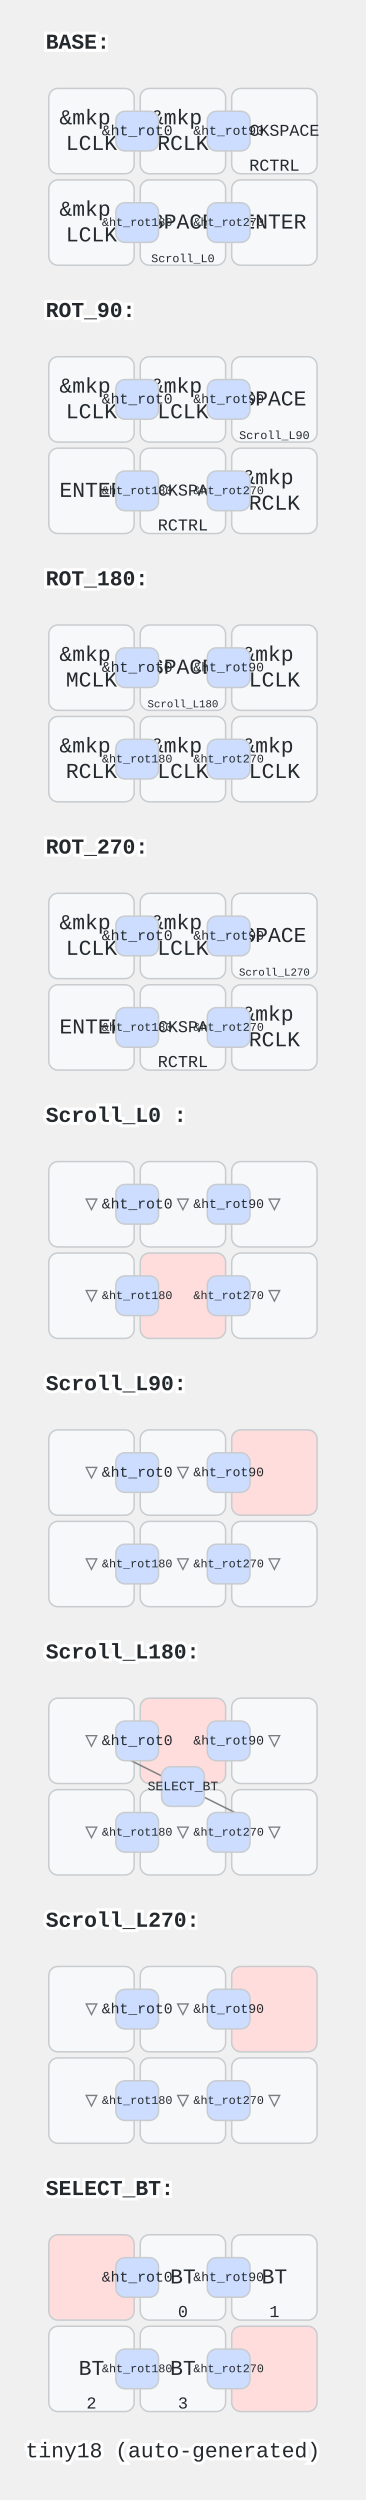
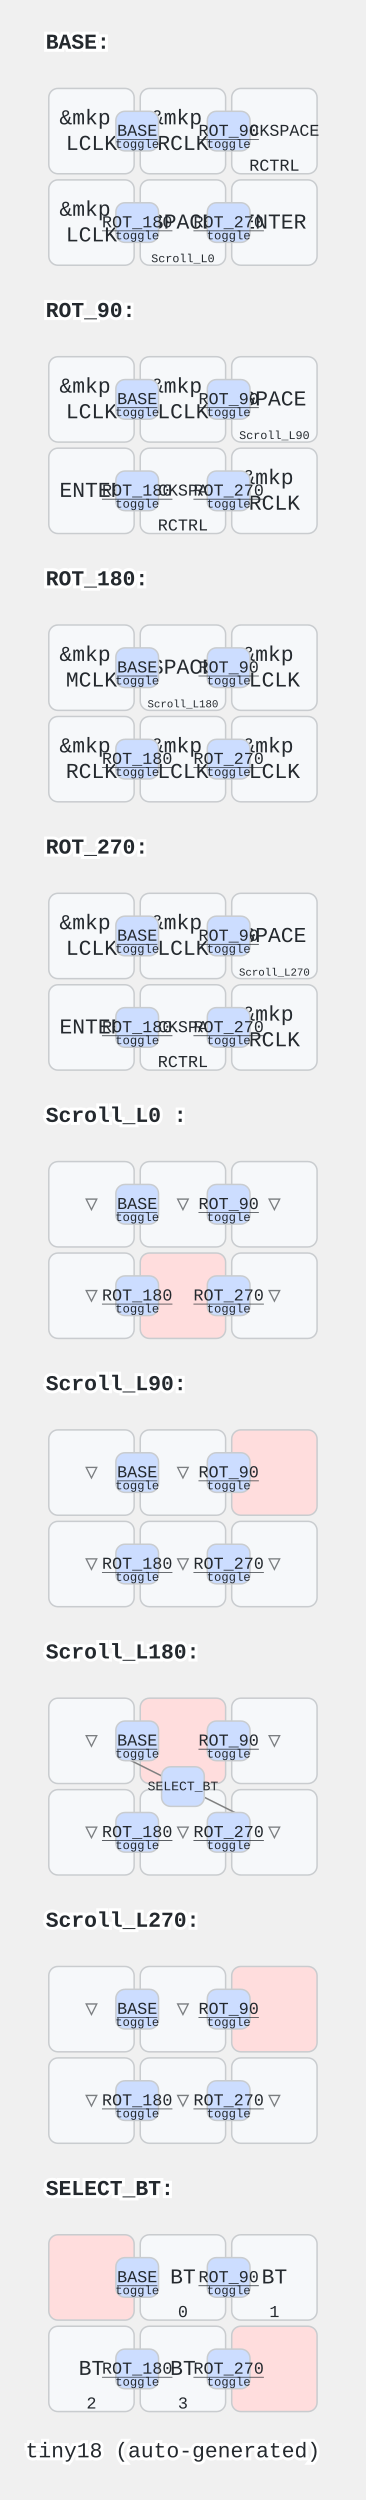
<svg xmlns="http://www.w3.org/2000/svg" width="240" height="1640" viewBox="0 0 240 1640" class="keymap">
  <style>/* inherit to force styles through use tags */
svg path {
    fill: inherit;
}

/* font and background color specifications */
svg.keymap {
    font-family: SFMono-Regular,Consolas,Liberation Mono,Menlo,monospace;
    font-size: 14px;
    font-kerning: normal;
    text-rendering: optimizeLegibility;
    fill: #24292e;
}

/* default key styling */
rect.key {
    fill: #f6f8fa;
}

rect.key, rect.combo {
    stroke: #c9cccf;
    stroke-width: 1;
}

/* default key side styling, only used is draw_key_sides is set */
rect.side {
    filter: brightness(90%);
}

/* color accent for combo boxes */
rect.combo, rect.combo-separate {
    fill: #cdf;
}

/* color accent for held keys */
rect.held, rect.combo.held {
    fill: #fdd;
}

/* color accent for ghost (optional) keys */
rect.ghost, rect.combo.ghost {
    stroke-dasharray: 4, 4;
    stroke-width: 2;
}

text {
    text-anchor: middle;
    dominant-baseline: middle;
}

/* styling for layer labels */
text.label {
    font-weight: bold;
    text-anchor: start;
    stroke: white;
    stroke-width: 4;
    paint-order: stroke;
}

/* styling for optional footer */
text.footer {
    text-anchor: end;
    dominant-baseline: auto;
    stroke: white;
    stroke-width: 4;
    paint-order: stroke;
}

/* styling for combo tap, and key non-tap label text */
text.combo, text.hold, text.shifted, text.left, text.right {
    font-size: 11px;
}

text.hold {
    text-anchor: middle;
    dominant-baseline: auto;
}

text.shifted {
    text-anchor: middle;
    dominant-baseline: hanging;
}

text.left {
    text-anchor: start;
}

text.right {
    text-anchor: end;
}

text.layer-activator {
    text-decoration: underline;
}

/* styling for hold/shifted label text in combo box */
text.combo.hold, text.combo.shifted, text.combo.left, text.combo.right {
    font-size: 8px;
}

/* lighter symbol for transparent keys */
text.trans {
    fill: #7b7e81;
}

/* styling for combo dendrons */
path.combo {
    stroke-width: 1;
    stroke: gray;
    fill: none;
}

/* Start Tabler Icons Cleanup */
/* cannot use height/width with glyphs */
.icon-tabler &gt; path {
    fill: inherit;
    stroke: inherit;
    stroke-width: 2;
}
/* hide tabler's default box */
.icon-tabler &gt; path[stroke="none"][fill="none"] {
    visibility: hidden;
}
/* End Tabler Icons Cleanup */
</style>
  <g transform="translate(30, 0)" class="layer-BASE">
    <text x="0" y="28" class="label" id="BASE">BASE:</text>
    <g transform="translate(0, 56)">
      <g transform="translate(150, 90)" class="key keypos-0">
        <rect rx="6" ry="6" x="-28" y="-28" width="56" height="56" class="key" />
        <text x="0" y="0" class="key tap">ENTER</text>
      </g>
      <g transform="translate(90, 90)" class="key keypos-1">
        <rect rx="6" ry="6" x="-28" y="-28" width="56" height="56" class="key" />
        <text x="0" y="0" class="key tap">SPACE</text>
        <a href="#Scroll_L0-">
          <text x="0" y="26" class="key hold layer-activator">
            <tspan style="font-size: 70%">Scroll_L0 </tspan>
          </text>
        </a>
      </g>
      <g transform="translate(30, 90)" class="key keypos-2">
        <rect rx="6" ry="6" x="-28" y="-28" width="56" height="56" class="key" />
        <text x="0" y="0" class="key tap">
          <tspan x="0" dy="-0.6em">&amp;mkp</tspan>
          <tspan x="0" dy="1.2em">LCLK</tspan>
        </text>
      </g>
      <g transform="translate(150, 30)" class="key keypos-3">
        <rect rx="6" ry="6" x="-28" y="-28" width="56" height="56" class="key" />
        <text x="0" y="0" class="key tap">
          <tspan style="font-size: 78%">BACKSPACE</tspan>
        </text>
        <text x="0" y="26" class="key hold">RCTRL</text>
      </g>
      <g transform="translate(90, 30)" class="key keypos-4">
        <rect rx="6" ry="6" x="-28" y="-28" width="56" height="56" class="key" />
        <text x="0" y="0" class="key tap">
          <tspan x="0" dy="-0.6em">&amp;mkp</tspan>
          <tspan x="0" dy="1.2em">RCLK</tspan>
        </text>
      </g>
      <g transform="translate(30, 30)" class="key keypos-5">
        <rect rx="6" ry="6" x="-28" y="-28" width="56" height="56" class="key" />
        <text x="0" y="0" class="key tap">
          <tspan x="0" dy="-0.6em">&amp;mkp</tspan>
          <tspan x="0" dy="1.2em">LCLK</tspan>
        </text>
      </g>
      <g class="combo combopos-0">
        <rect rx="6" ry="6" x="46" y="17" width="28" height="26" class="combo" />
-         <text x="60" y="30" class="combo tap">
-           <tspan style="font-size: 88%">&amp;ht_rot0</tspan>
-         </text>
-       </g>
-       <g class="combo combopos-1">
-         <rect rx="6" ry="6" x="106" y="17" width="28" height="26" class="combo" />
-         <text x="120" y="30" class="combo tap">
-           <tspan style="font-size: 78%">&amp;ht_rot90</tspan>
-         </text>
-       </g>
-       <g class="combo combopos-2">
-         <rect rx="6" ry="6" x="46" y="77" width="28" height="26" class="combo" />
-         <text x="60" y="90" class="combo tap">
-           <tspan style="font-size: 70%">&amp;ht_rot180</tspan>
-         </text>
-       </g>
-       <g class="combo combopos-3">
-         <rect rx="6" ry="6" x="106" y="77" width="28" height="26" class="combo" />
-         <text x="120" y="90" class="combo tap">
-           <tspan style="font-size: 70%">&amp;ht_rot270</tspan>
-         </text>
+         <a href="#BASE">
+           <text x="60" y="30" class="combo tap layer-activator">BASE</text>
+         </a>
+         <text x="60" y="41" class="combo hold">toggle</text>
+       </g>
+       <g class="combo combopos-1">
+         <rect rx="6" ry="6" x="106" y="17" width="28" height="26" class="combo" />
+         <a href="#ROT_90">
+           <text x="120" y="30" class="combo tap layer-activator">ROT_90</text>
+         </a>
+         <text x="120" y="41" class="combo hold">toggle</text>
+       </g>
+       <g class="combo combopos-2">
+         <rect rx="6" ry="6" x="46" y="77" width="28" height="26" class="combo" />
+         <a href="#ROT_180">
+           <text x="60" y="90" class="combo tap layer-activator">ROT_180</text>
+         </a>
+         <text x="60" y="101" class="combo hold">toggle</text>
+       </g>
+       <g class="combo combopos-3">
+         <rect rx="6" ry="6" x="106" y="77" width="28" height="26" class="combo" />
+         <a href="#ROT_270">
+           <text x="120" y="90" class="combo tap layer-activator">ROT_270</text>
+         </a>
+         <text x="120" y="101" class="combo hold">toggle</text>
      </g>
    </g>
  </g>
  <g transform="translate(30, 176)" class="layer-ROT_90">
    <text x="0" y="28" class="label" id="ROT_90">ROT_90:</text>
    <g transform="translate(0, 56)">
      <g transform="translate(150, 90)" class="key keypos-0">
        <rect rx="6" ry="6" x="-28" y="-28" width="56" height="56" class="key" />
        <text x="0" y="0" class="key tap">
          <tspan x="0" dy="-0.6em">&amp;mkp</tspan>
          <tspan x="0" dy="1.2em">RCLK</tspan>
        </text>
      </g>
      <g transform="translate(90, 90)" class="key keypos-1">
        <rect rx="6" ry="6" x="-28" y="-28" width="56" height="56" class="key" />
        <text x="0" y="0" class="key tap">
          <tspan style="font-size: 78%">BACKSPACE</tspan>
        </text>
        <text x="0" y="26" class="key hold">RCTRL</text>
      </g>
      <g transform="translate(30, 90)" class="key keypos-2">
        <rect rx="6" ry="6" x="-28" y="-28" width="56" height="56" class="key" />
        <text x="0" y="0" class="key tap">ENTER</text>
      </g>
      <g transform="translate(150, 30)" class="key keypos-3">
        <rect rx="6" ry="6" x="-28" y="-28" width="56" height="56" class="key" />
        <text x="0" y="0" class="key tap">SPACE</text>
        <a href="#Scroll_L90">
          <text x="0" y="26" class="key hold layer-activator">
            <tspan style="font-size: 70%">Scroll_L90</tspan>
          </text>
        </a>
      </g>
      <g transform="translate(90, 30)" class="key keypos-4">
        <rect rx="6" ry="6" x="-28" y="-28" width="56" height="56" class="key" />
        <text x="0" y="0" class="key tap">
          <tspan x="0" dy="-0.6em">&amp;mkp</tspan>
          <tspan x="0" dy="1.2em">LCLK</tspan>
        </text>
      </g>
      <g transform="translate(30, 30)" class="key keypos-5">
        <rect rx="6" ry="6" x="-28" y="-28" width="56" height="56" class="key" />
        <text x="0" y="0" class="key tap">
          <tspan x="0" dy="-0.6em">&amp;mkp</tspan>
          <tspan x="0" dy="1.2em">LCLK</tspan>
        </text>
      </g>
      <g class="combo combopos-0">
        <rect rx="6" ry="6" x="46" y="17" width="28" height="26" class="combo" />
-         <text x="60" y="30" class="combo tap">
-           <tspan style="font-size: 88%">&amp;ht_rot0</tspan>
-         </text>
-       </g>
-       <g class="combo combopos-1">
-         <rect rx="6" ry="6" x="106" y="17" width="28" height="26" class="combo" />
-         <text x="120" y="30" class="combo tap">
-           <tspan style="font-size: 78%">&amp;ht_rot90</tspan>
-         </text>
-       </g>
-       <g class="combo combopos-2">
-         <rect rx="6" ry="6" x="46" y="77" width="28" height="26" class="combo" />
-         <text x="60" y="90" class="combo tap">
-           <tspan style="font-size: 70%">&amp;ht_rot180</tspan>
-         </text>
-       </g>
-       <g class="combo combopos-3">
-         <rect rx="6" ry="6" x="106" y="77" width="28" height="26" class="combo" />
-         <text x="120" y="90" class="combo tap">
-           <tspan style="font-size: 70%">&amp;ht_rot270</tspan>
-         </text>
+         <a href="#BASE">
+           <text x="60" y="30" class="combo tap layer-activator">BASE</text>
+         </a>
+         <text x="60" y="41" class="combo hold">toggle</text>
+       </g>
+       <g class="combo combopos-1">
+         <rect rx="6" ry="6" x="106" y="17" width="28" height="26" class="combo" />
+         <a href="#ROT_90">
+           <text x="120" y="30" class="combo tap layer-activator">ROT_90</text>
+         </a>
+         <text x="120" y="41" class="combo hold">toggle</text>
+       </g>
+       <g class="combo combopos-2">
+         <rect rx="6" ry="6" x="46" y="77" width="28" height="26" class="combo" />
+         <a href="#ROT_180">
+           <text x="60" y="90" class="combo tap layer-activator">ROT_180</text>
+         </a>
+         <text x="60" y="101" class="combo hold">toggle</text>
+       </g>
+       <g class="combo combopos-3">
+         <rect rx="6" ry="6" x="106" y="77" width="28" height="26" class="combo" />
+         <a href="#ROT_270">
+           <text x="120" y="90" class="combo tap layer-activator">ROT_270</text>
+         </a>
+         <text x="120" y="101" class="combo hold">toggle</text>
      </g>
    </g>
  </g>
  <g transform="translate(30, 352)" class="layer-ROT_180">
    <text x="0" y="28" class="label" id="ROT_180">ROT_180:</text>
    <g transform="translate(0, 56)">
      <g transform="translate(150, 90)" class="key keypos-0">
        <rect rx="6" ry="6" x="-28" y="-28" width="56" height="56" class="key" />
        <text x="0" y="0" class="key tap">
          <tspan x="0" dy="-0.6em">&amp;mkp</tspan>
          <tspan x="0" dy="1.2em">LCLK</tspan>
        </text>
      </g>
      <g transform="translate(90, 90)" class="key keypos-1">
        <rect rx="6" ry="6" x="-28" y="-28" width="56" height="56" class="key" />
        <text x="0" y="0" class="key tap">
          <tspan x="0" dy="-0.6em">&amp;mkp</tspan>
          <tspan x="0" dy="1.2em">LCLK</tspan>
        </text>
      </g>
      <g transform="translate(30, 90)" class="key keypos-2">
        <rect rx="6" ry="6" x="-28" y="-28" width="56" height="56" class="key" />
        <text x="0" y="0" class="key tap">
          <tspan x="0" dy="-0.6em">&amp;mkp</tspan>
          <tspan x="0" dy="1.2em">RCLK</tspan>
        </text>
      </g>
      <g transform="translate(150, 30)" class="key keypos-3">
        <rect rx="6" ry="6" x="-28" y="-28" width="56" height="56" class="key" />
        <text x="0" y="0" class="key tap">
          <tspan x="0" dy="-0.6em">&amp;mkp</tspan>
          <tspan x="0" dy="1.2em">LCLK</tspan>
        </text>
      </g>
      <g transform="translate(90, 30)" class="key keypos-4">
        <rect rx="6" ry="6" x="-28" y="-28" width="56" height="56" class="key" />
        <text x="0" y="0" class="key tap">SPACE</text>
        <a href="#Scroll_L180">
          <text x="0" y="26" class="key hold layer-activator">
            <tspan style="font-size: 64%">Scroll_L180</tspan>
          </text>
        </a>
      </g>
      <g transform="translate(30, 30)" class="key keypos-5">
        <rect rx="6" ry="6" x="-28" y="-28" width="56" height="56" class="key" />
        <text x="0" y="0" class="key tap">
          <tspan x="0" dy="-0.6em">&amp;mkp</tspan>
          <tspan x="0" dy="1.2em">MCLK</tspan>
        </text>
      </g>
      <g class="combo combopos-0">
        <rect rx="6" ry="6" x="46" y="17" width="28" height="26" class="combo" />
-         <text x="60" y="30" class="combo tap">
-           <tspan style="font-size: 88%">&amp;ht_rot0</tspan>
-         </text>
-       </g>
-       <g class="combo combopos-1">
-         <rect rx="6" ry="6" x="106" y="17" width="28" height="26" class="combo" />
-         <text x="120" y="30" class="combo tap">
-           <tspan style="font-size: 78%">&amp;ht_rot90</tspan>
-         </text>
-       </g>
-       <g class="combo combopos-2">
-         <rect rx="6" ry="6" x="46" y="77" width="28" height="26" class="combo" />
-         <text x="60" y="90" class="combo tap">
-           <tspan style="font-size: 70%">&amp;ht_rot180</tspan>
-         </text>
-       </g>
-       <g class="combo combopos-3">
-         <rect rx="6" ry="6" x="106" y="77" width="28" height="26" class="combo" />
-         <text x="120" y="90" class="combo tap">
-           <tspan style="font-size: 70%">&amp;ht_rot270</tspan>
-         </text>
+         <a href="#BASE">
+           <text x="60" y="30" class="combo tap layer-activator">BASE</text>
+         </a>
+         <text x="60" y="41" class="combo hold">toggle</text>
+       </g>
+       <g class="combo combopos-1">
+         <rect rx="6" ry="6" x="106" y="17" width="28" height="26" class="combo" />
+         <a href="#ROT_90">
+           <text x="120" y="30" class="combo tap layer-activator">ROT_90</text>
+         </a>
+         <text x="120" y="41" class="combo hold">toggle</text>
+       </g>
+       <g class="combo combopos-2">
+         <rect rx="6" ry="6" x="46" y="77" width="28" height="26" class="combo" />
+         <a href="#ROT_180">
+           <text x="60" y="90" class="combo tap layer-activator">ROT_180</text>
+         </a>
+         <text x="60" y="101" class="combo hold">toggle</text>
+       </g>
+       <g class="combo combopos-3">
+         <rect rx="6" ry="6" x="106" y="77" width="28" height="26" class="combo" />
+         <a href="#ROT_270">
+           <text x="120" y="90" class="combo tap layer-activator">ROT_270</text>
+         </a>
+         <text x="120" y="101" class="combo hold">toggle</text>
      </g>
    </g>
  </g>
  <g transform="translate(30, 528)" class="layer-ROT_270">
    <text x="0" y="28" class="label" id="ROT_270">ROT_270:</text>
    <g transform="translate(0, 56)">
      <g transform="translate(150, 90)" class="key keypos-0">
        <rect rx="6" ry="6" x="-28" y="-28" width="56" height="56" class="key" />
        <text x="0" y="0" class="key tap">
          <tspan x="0" dy="-0.6em">&amp;mkp</tspan>
          <tspan x="0" dy="1.2em">RCLK</tspan>
        </text>
      </g>
      <g transform="translate(90, 90)" class="key keypos-1">
        <rect rx="6" ry="6" x="-28" y="-28" width="56" height="56" class="key" />
        <text x="0" y="0" class="key tap">
          <tspan style="font-size: 78%">BACKSPACE</tspan>
        </text>
        <text x="0" y="26" class="key hold">RCTRL</text>
      </g>
      <g transform="translate(30, 90)" class="key keypos-2">
        <rect rx="6" ry="6" x="-28" y="-28" width="56" height="56" class="key" />
        <text x="0" y="0" class="key tap">ENTER</text>
      </g>
      <g transform="translate(150, 30)" class="key keypos-3">
        <rect rx="6" ry="6" x="-28" y="-28" width="56" height="56" class="key" />
        <text x="0" y="0" class="key tap">SPACE</text>
        <a href="#Scroll_L270">
          <text x="0" y="26" class="key hold layer-activator">
            <tspan style="font-size: 64%">Scroll_L270</tspan>
          </text>
        </a>
      </g>
      <g transform="translate(90, 30)" class="key keypos-4">
        <rect rx="6" ry="6" x="-28" y="-28" width="56" height="56" class="key" />
        <text x="0" y="0" class="key tap">
          <tspan x="0" dy="-0.6em">&amp;mkp</tspan>
          <tspan x="0" dy="1.2em">LCLK</tspan>
        </text>
      </g>
      <g transform="translate(30, 30)" class="key keypos-5">
        <rect rx="6" ry="6" x="-28" y="-28" width="56" height="56" class="key" />
        <text x="0" y="0" class="key tap">
          <tspan x="0" dy="-0.6em">&amp;mkp</tspan>
          <tspan x="0" dy="1.2em">LCLK</tspan>
        </text>
      </g>
      <g class="combo combopos-0">
        <rect rx="6" ry="6" x="46" y="17" width="28" height="26" class="combo" />
-         <text x="60" y="30" class="combo tap">
-           <tspan style="font-size: 88%">&amp;ht_rot0</tspan>
-         </text>
-       </g>
-       <g class="combo combopos-1">
-         <rect rx="6" ry="6" x="106" y="17" width="28" height="26" class="combo" />
-         <text x="120" y="30" class="combo tap">
-           <tspan style="font-size: 78%">&amp;ht_rot90</tspan>
-         </text>
-       </g>
-       <g class="combo combopos-2">
-         <rect rx="6" ry="6" x="46" y="77" width="28" height="26" class="combo" />
-         <text x="60" y="90" class="combo tap">
-           <tspan style="font-size: 70%">&amp;ht_rot180</tspan>
-         </text>
-       </g>
-       <g class="combo combopos-3">
-         <rect rx="6" ry="6" x="106" y="77" width="28" height="26" class="combo" />
-         <text x="120" y="90" class="combo tap">
-           <tspan style="font-size: 70%">&amp;ht_rot270</tspan>
-         </text>
+         <a href="#BASE">
+           <text x="60" y="30" class="combo tap layer-activator">BASE</text>
+         </a>
+         <text x="60" y="41" class="combo hold">toggle</text>
+       </g>
+       <g class="combo combopos-1">
+         <rect rx="6" ry="6" x="106" y="17" width="28" height="26" class="combo" />
+         <a href="#ROT_90">
+           <text x="120" y="30" class="combo tap layer-activator">ROT_90</text>
+         </a>
+         <text x="120" y="41" class="combo hold">toggle</text>
+       </g>
+       <g class="combo combopos-2">
+         <rect rx="6" ry="6" x="46" y="77" width="28" height="26" class="combo" />
+         <a href="#ROT_180">
+           <text x="60" y="90" class="combo tap layer-activator">ROT_180</text>
+         </a>
+         <text x="60" y="101" class="combo hold">toggle</text>
+       </g>
+       <g class="combo combopos-3">
+         <rect rx="6" ry="6" x="106" y="77" width="28" height="26" class="combo" />
+         <a href="#ROT_270">
+           <text x="120" y="90" class="combo tap layer-activator">ROT_270</text>
+         </a>
+         <text x="120" y="101" class="combo hold">toggle</text>
      </g>
    </g>
  </g>
  <g transform="translate(30, 704)" class="layer-Scroll_L0 ">
    <text x="0" y="28" class="label" id="Scroll_L0-">Scroll_L0 :</text>
    <g transform="translate(0, 56)">
      <g transform="translate(150, 90)" class="key trans keypos-0">
        <rect rx="6" ry="6" x="-28" y="-28" width="56" height="56" class="key trans" />
        <text x="0" y="0" class="key trans tap">▽</text>
      </g>
      <g transform="translate(90, 90)" class="key held keypos-1">
        <rect rx="6" ry="6" x="-28" y="-28" width="56" height="56" class="key held" />
      </g>
      <g transform="translate(30, 90)" class="key trans keypos-2">
        <rect rx="6" ry="6" x="-28" y="-28" width="56" height="56" class="key trans" />
        <text x="0" y="0" class="key trans tap">▽</text>
      </g>
      <g transform="translate(150, 30)" class="key trans keypos-3">
        <rect rx="6" ry="6" x="-28" y="-28" width="56" height="56" class="key trans" />
        <text x="0" y="0" class="key trans tap">▽</text>
      </g>
      <g transform="translate(90, 30)" class="key trans keypos-4">
        <rect rx="6" ry="6" x="-28" y="-28" width="56" height="56" class="key trans" />
        <text x="0" y="0" class="key trans tap">▽</text>
      </g>
      <g transform="translate(30, 30)" class="key trans keypos-5">
        <rect rx="6" ry="6" x="-28" y="-28" width="56" height="56" class="key trans" />
        <text x="0" y="0" class="key trans tap">▽</text>
      </g>
      <g class="combo combopos-0">
        <rect rx="6" ry="6" x="46" y="17" width="28" height="26" class="combo" />
-         <text x="60" y="30" class="combo tap">
-           <tspan style="font-size: 88%">&amp;ht_rot0</tspan>
-         </text>
-       </g>
-       <g class="combo combopos-1">
-         <rect rx="6" ry="6" x="106" y="17" width="28" height="26" class="combo" />
-         <text x="120" y="30" class="combo tap">
-           <tspan style="font-size: 78%">&amp;ht_rot90</tspan>
-         </text>
-       </g>
-       <g class="combo combopos-2">
-         <rect rx="6" ry="6" x="46" y="77" width="28" height="26" class="combo" />
-         <text x="60" y="90" class="combo tap">
-           <tspan style="font-size: 70%">&amp;ht_rot180</tspan>
-         </text>
-       </g>
-       <g class="combo combopos-3">
-         <rect rx="6" ry="6" x="106" y="77" width="28" height="26" class="combo" />
-         <text x="120" y="90" class="combo tap">
-           <tspan style="font-size: 70%">&amp;ht_rot270</tspan>
-         </text>
+         <a href="#BASE">
+           <text x="60" y="30" class="combo tap layer-activator">BASE</text>
+         </a>
+         <text x="60" y="41" class="combo hold">toggle</text>
+       </g>
+       <g class="combo combopos-1">
+         <rect rx="6" ry="6" x="106" y="17" width="28" height="26" class="combo" />
+         <a href="#ROT_90">
+           <text x="120" y="30" class="combo tap layer-activator">ROT_90</text>
+         </a>
+         <text x="120" y="41" class="combo hold">toggle</text>
+       </g>
+       <g class="combo combopos-2">
+         <rect rx="6" ry="6" x="46" y="77" width="28" height="26" class="combo" />
+         <a href="#ROT_180">
+           <text x="60" y="90" class="combo tap layer-activator">ROT_180</text>
+         </a>
+         <text x="60" y="101" class="combo hold">toggle</text>
+       </g>
+       <g class="combo combopos-3">
+         <rect rx="6" ry="6" x="106" y="77" width="28" height="26" class="combo" />
+         <a href="#ROT_270">
+           <text x="120" y="90" class="combo tap layer-activator">ROT_270</text>
+         </a>
+         <text x="120" y="101" class="combo hold">toggle</text>
      </g>
    </g>
  </g>
  <g transform="translate(30, 880)" class="layer-Scroll_L90">
    <text x="0" y="28" class="label" id="Scroll_L90">Scroll_L90:</text>
    <g transform="translate(0, 56)">
      <g transform="translate(150, 90)" class="key trans keypos-0">
        <rect rx="6" ry="6" x="-28" y="-28" width="56" height="56" class="key trans" />
        <text x="0" y="0" class="key trans tap">▽</text>
      </g>
      <g transform="translate(90, 90)" class="key trans keypos-1">
        <rect rx="6" ry="6" x="-28" y="-28" width="56" height="56" class="key trans" />
        <text x="0" y="0" class="key trans tap">▽</text>
      </g>
      <g transform="translate(30, 90)" class="key trans keypos-2">
        <rect rx="6" ry="6" x="-28" y="-28" width="56" height="56" class="key trans" />
        <text x="0" y="0" class="key trans tap">▽</text>
      </g>
      <g transform="translate(150, 30)" class="key held keypos-3">
        <rect rx="6" ry="6" x="-28" y="-28" width="56" height="56" class="key held" />
      </g>
      <g transform="translate(90, 30)" class="key trans keypos-4">
        <rect rx="6" ry="6" x="-28" y="-28" width="56" height="56" class="key trans" />
        <text x="0" y="0" class="key trans tap">▽</text>
      </g>
      <g transform="translate(30, 30)" class="key trans keypos-5">
        <rect rx="6" ry="6" x="-28" y="-28" width="56" height="56" class="key trans" />
        <text x="0" y="0" class="key trans tap">▽</text>
      </g>
      <g class="combo combopos-0">
        <rect rx="6" ry="6" x="46" y="17" width="28" height="26" class="combo" />
-         <text x="60" y="30" class="combo tap">
-           <tspan style="font-size: 88%">&amp;ht_rot0</tspan>
-         </text>
-       </g>
-       <g class="combo combopos-1">
-         <rect rx="6" ry="6" x="106" y="17" width="28" height="26" class="combo" />
-         <text x="120" y="30" class="combo tap">
-           <tspan style="font-size: 78%">&amp;ht_rot90</tspan>
-         </text>
-       </g>
-       <g class="combo combopos-2">
-         <rect rx="6" ry="6" x="46" y="77" width="28" height="26" class="combo" />
-         <text x="60" y="90" class="combo tap">
-           <tspan style="font-size: 70%">&amp;ht_rot180</tspan>
-         </text>
-       </g>
-       <g class="combo combopos-3">
-         <rect rx="6" ry="6" x="106" y="77" width="28" height="26" class="combo" />
-         <text x="120" y="90" class="combo tap">
-           <tspan style="font-size: 70%">&amp;ht_rot270</tspan>
-         </text>
+         <a href="#BASE">
+           <text x="60" y="30" class="combo tap layer-activator">BASE</text>
+         </a>
+         <text x="60" y="41" class="combo hold">toggle</text>
+       </g>
+       <g class="combo combopos-1">
+         <rect rx="6" ry="6" x="106" y="17" width="28" height="26" class="combo" />
+         <a href="#ROT_90">
+           <text x="120" y="30" class="combo tap layer-activator">ROT_90</text>
+         </a>
+         <text x="120" y="41" class="combo hold">toggle</text>
+       </g>
+       <g class="combo combopos-2">
+         <rect rx="6" ry="6" x="46" y="77" width="28" height="26" class="combo" />
+         <a href="#ROT_180">
+           <text x="60" y="90" class="combo tap layer-activator">ROT_180</text>
+         </a>
+         <text x="60" y="101" class="combo hold">toggle</text>
+       </g>
+       <g class="combo combopos-3">
+         <rect rx="6" ry="6" x="106" y="77" width="28" height="26" class="combo" />
+         <a href="#ROT_270">
+           <text x="120" y="90" class="combo tap layer-activator">ROT_270</text>
+         </a>
+         <text x="120" y="101" class="combo hold">toggle</text>
      </g>
    </g>
  </g>
  <g transform="translate(30, 1056)" class="layer-Scroll_L180">
    <text x="0" y="28" class="label" id="Scroll_L180">Scroll_L180:</text>
    <g transform="translate(0, 56)">
      <g transform="translate(150, 90)" class="key trans keypos-0">
        <rect rx="6" ry="6" x="-28" y="-28" width="56" height="56" class="key trans" />
        <text x="0" y="0" class="key trans tap">▽</text>
      </g>
      <g transform="translate(90, 90)" class="key trans keypos-1">
        <rect rx="6" ry="6" x="-28" y="-28" width="56" height="56" class="key trans" />
        <text x="0" y="0" class="key trans tap">▽</text>
      </g>
      <g transform="translate(30, 90)" class="key trans keypos-2">
        <rect rx="6" ry="6" x="-28" y="-28" width="56" height="56" class="key trans" />
        <text x="0" y="0" class="key trans tap">▽</text>
      </g>
      <g transform="translate(150, 30)" class="key trans keypos-3">
        <rect rx="6" ry="6" x="-28" y="-28" width="56" height="56" class="key trans" />
        <text x="0" y="0" class="key trans tap">▽</text>
      </g>
      <g transform="translate(90, 30)" class="key held keypos-4">
        <rect rx="6" ry="6" x="-28" y="-28" width="56" height="56" class="key held" />
      </g>
      <g transform="translate(30, 30)" class="key trans keypos-5">
        <rect rx="6" ry="6" x="-28" y="-28" width="56" height="56" class="key trans" />
        <text x="0" y="0" class="key trans tap">▽</text>
      </g>
      <g class="combo combopos-0">
        <path d="M90,60 l-42,-21" class="combo" />
        <path d="M90,60 l42,21" class="combo" />
        <rect rx="6" ry="6" x="76" y="47" width="28" height="26" class="combo" />
        <a href="#SELECT_BT">
          <text x="90" y="60" class="combo tap layer-activator">
            <tspan style="font-size: 78%">SELECT_BT</tspan>
          </text>
        </a>
      </g>
      <g class="combo combopos-1">
        <rect rx="6" ry="6" x="46" y="17" width="28" height="26" class="combo" />
-         <text x="60" y="30" class="combo tap">
-           <tspan style="font-size: 88%">&amp;ht_rot0</tspan>
-         </text>
-       </g>
-       <g class="combo combopos-2">
-         <rect rx="6" ry="6" x="106" y="17" width="28" height="26" class="combo" />
-         <text x="120" y="30" class="combo tap">
-           <tspan style="font-size: 78%">&amp;ht_rot90</tspan>
-         </text>
-       </g>
-       <g class="combo combopos-3">
-         <rect rx="6" ry="6" x="46" y="77" width="28" height="26" class="combo" />
-         <text x="60" y="90" class="combo tap">
-           <tspan style="font-size: 70%">&amp;ht_rot180</tspan>
-         </text>
+         <a href="#BASE">
+           <text x="60" y="30" class="combo tap layer-activator">BASE</text>
+         </a>
+         <text x="60" y="41" class="combo hold">toggle</text>
+       </g>
+       <g class="combo combopos-2">
+         <rect rx="6" ry="6" x="106" y="17" width="28" height="26" class="combo" />
+         <a href="#ROT_90">
+           <text x="120" y="30" class="combo tap layer-activator">ROT_90</text>
+         </a>
+         <text x="120" y="41" class="combo hold">toggle</text>
+       </g>
+       <g class="combo combopos-3">
+         <rect rx="6" ry="6" x="46" y="77" width="28" height="26" class="combo" />
+         <a href="#ROT_180">
+           <text x="60" y="90" class="combo tap layer-activator">ROT_180</text>
+         </a>
+         <text x="60" y="101" class="combo hold">toggle</text>
      </g>
      <g class="combo combopos-4">
        <rect rx="6" ry="6" x="106" y="77" width="28" height="26" class="combo" />
-         <text x="120" y="90" class="combo tap">
-           <tspan style="font-size: 70%">&amp;ht_rot270</tspan>
-         </text>
+         <a href="#ROT_270">
+           <text x="120" y="90" class="combo tap layer-activator">ROT_270</text>
+         </a>
+         <text x="120" y="101" class="combo hold">toggle</text>
      </g>
    </g>
  </g>
  <g transform="translate(30, 1232)" class="layer-Scroll_L270">
    <text x="0" y="28" class="label" id="Scroll_L270">Scroll_L270:</text>
    <g transform="translate(0, 56)">
      <g transform="translate(150, 90)" class="key trans keypos-0">
        <rect rx="6" ry="6" x="-28" y="-28" width="56" height="56" class="key trans" />
        <text x="0" y="0" class="key trans tap">▽</text>
      </g>
      <g transform="translate(90, 90)" class="key trans keypos-1">
        <rect rx="6" ry="6" x="-28" y="-28" width="56" height="56" class="key trans" />
        <text x="0" y="0" class="key trans tap">▽</text>
      </g>
      <g transform="translate(30, 90)" class="key trans keypos-2">
        <rect rx="6" ry="6" x="-28" y="-28" width="56" height="56" class="key trans" />
        <text x="0" y="0" class="key trans tap">▽</text>
      </g>
      <g transform="translate(150, 30)" class="key held keypos-3">
        <rect rx="6" ry="6" x="-28" y="-28" width="56" height="56" class="key held" />
      </g>
      <g transform="translate(90, 30)" class="key trans keypos-4">
        <rect rx="6" ry="6" x="-28" y="-28" width="56" height="56" class="key trans" />
        <text x="0" y="0" class="key trans tap">▽</text>
      </g>
      <g transform="translate(30, 30)" class="key trans keypos-5">
        <rect rx="6" ry="6" x="-28" y="-28" width="56" height="56" class="key trans" />
        <text x="0" y="0" class="key trans tap">▽</text>
      </g>
      <g class="combo combopos-0">
        <rect rx="6" ry="6" x="46" y="17" width="28" height="26" class="combo" />
-         <text x="60" y="30" class="combo tap">
-           <tspan style="font-size: 88%">&amp;ht_rot0</tspan>
-         </text>
-       </g>
-       <g class="combo combopos-1">
-         <rect rx="6" ry="6" x="106" y="17" width="28" height="26" class="combo" />
-         <text x="120" y="30" class="combo tap">
-           <tspan style="font-size: 78%">&amp;ht_rot90</tspan>
-         </text>
-       </g>
-       <g class="combo combopos-2">
-         <rect rx="6" ry="6" x="46" y="77" width="28" height="26" class="combo" />
-         <text x="60" y="90" class="combo tap">
-           <tspan style="font-size: 70%">&amp;ht_rot180</tspan>
-         </text>
-       </g>
-       <g class="combo combopos-3">
-         <rect rx="6" ry="6" x="106" y="77" width="28" height="26" class="combo" />
-         <text x="120" y="90" class="combo tap">
-           <tspan style="font-size: 70%">&amp;ht_rot270</tspan>
-         </text>
+         <a href="#BASE">
+           <text x="60" y="30" class="combo tap layer-activator">BASE</text>
+         </a>
+         <text x="60" y="41" class="combo hold">toggle</text>
+       </g>
+       <g class="combo combopos-1">
+         <rect rx="6" ry="6" x="106" y="17" width="28" height="26" class="combo" />
+         <a href="#ROT_90">
+           <text x="120" y="30" class="combo tap layer-activator">ROT_90</text>
+         </a>
+         <text x="120" y="41" class="combo hold">toggle</text>
+       </g>
+       <g class="combo combopos-2">
+         <rect rx="6" ry="6" x="46" y="77" width="28" height="26" class="combo" />
+         <a href="#ROT_180">
+           <text x="60" y="90" class="combo tap layer-activator">ROT_180</text>
+         </a>
+         <text x="60" y="101" class="combo hold">toggle</text>
+       </g>
+       <g class="combo combopos-3">
+         <rect rx="6" ry="6" x="106" y="77" width="28" height="26" class="combo" />
+         <a href="#ROT_270">
+           <text x="120" y="90" class="combo tap layer-activator">ROT_270</text>
+         </a>
+         <text x="120" y="101" class="combo hold">toggle</text>
      </g>
    </g>
  </g>
  <g transform="translate(30, 1408)" class="layer-SELECT_BT">
    <text x="0" y="28" class="label" id="SELECT_BT">SELECT_BT:</text>
    <g transform="translate(0, 56)">
      <g transform="translate(150, 90)" class="key held keypos-0">
        <rect rx="6" ry="6" x="-28" y="-28" width="56" height="56" class="key held" />
      </g>
      <g transform="translate(90, 90)" class="key keypos-1">
        <rect rx="6" ry="6" x="-28" y="-28" width="56" height="56" class="key" />
        <text x="0" y="0" class="key tap">BT</text>
        <text x="0" y="26" class="key hold">3</text>
      </g>
      <g transform="translate(30, 90)" class="key keypos-2">
        <rect rx="6" ry="6" x="-28" y="-28" width="56" height="56" class="key" />
        <text x="0" y="0" class="key tap">BT</text>
        <text x="0" y="26" class="key hold">2</text>
      </g>
      <g transform="translate(150, 30)" class="key keypos-3">
        <rect rx="6" ry="6" x="-28" y="-28" width="56" height="56" class="key" />
        <text x="0" y="0" class="key tap">BT</text>
        <text x="0" y="26" class="key hold">1</text>
      </g>
      <g transform="translate(90, 30)" class="key keypos-4">
        <rect rx="6" ry="6" x="-28" y="-28" width="56" height="56" class="key" />
        <text x="0" y="0" class="key tap">BT</text>
        <text x="0" y="26" class="key hold">0</text>
      </g>
      <g transform="translate(30, 30)" class="key held keypos-5">
        <rect rx="6" ry="6" x="-28" y="-28" width="56" height="56" class="key held" />
      </g>
      <g class="combo combopos-0">
        <rect rx="6" ry="6" x="46" y="17" width="28" height="26" class="combo" />
-         <text x="60" y="30" class="combo tap">
-           <tspan style="font-size: 88%">&amp;ht_rot0</tspan>
-         </text>
-       </g>
-       <g class="combo combopos-1">
-         <rect rx="6" ry="6" x="106" y="17" width="28" height="26" class="combo" />
-         <text x="120" y="30" class="combo tap">
-           <tspan style="font-size: 78%">&amp;ht_rot90</tspan>
-         </text>
-       </g>
-       <g class="combo combopos-2">
-         <rect rx="6" ry="6" x="46" y="77" width="28" height="26" class="combo" />
-         <text x="60" y="90" class="combo tap">
-           <tspan style="font-size: 70%">&amp;ht_rot180</tspan>
-         </text>
-       </g>
-       <g class="combo combopos-3">
-         <rect rx="6" ry="6" x="106" y="77" width="28" height="26" class="combo" />
-         <text x="120" y="90" class="combo tap">
-           <tspan style="font-size: 70%">&amp;ht_rot270</tspan>
-         </text>
+         <a href="#BASE">
+           <text x="60" y="30" class="combo tap layer-activator">BASE</text>
+         </a>
+         <text x="60" y="41" class="combo hold">toggle</text>
+       </g>
+       <g class="combo combopos-1">
+         <rect rx="6" ry="6" x="106" y="17" width="28" height="26" class="combo" />
+         <a href="#ROT_90">
+           <text x="120" y="30" class="combo tap layer-activator">ROT_90</text>
+         </a>
+         <text x="120" y="41" class="combo hold">toggle</text>
+       </g>
+       <g class="combo combopos-2">
+         <rect rx="6" ry="6" x="46" y="77" width="28" height="26" class="combo" />
+         <a href="#ROT_180">
+           <text x="60" y="90" class="combo tap layer-activator">ROT_180</text>
+         </a>
+         <text x="60" y="101" class="combo hold">toggle</text>
+       </g>
+       <g class="combo combopos-3">
+         <rect rx="6" ry="6" x="106" y="77" width="28" height="26" class="combo" />
+         <a href="#ROT_270">
+           <text x="120" y="90" class="combo tap layer-activator">ROT_270</text>
+         </a>
+         <text x="120" y="101" class="combo hold">toggle</text>
      </g>
    </g>
  </g>
  <text x="210.0" y="1612.0" class="footer">tiny18 (auto-generated)</text>
</svg>
